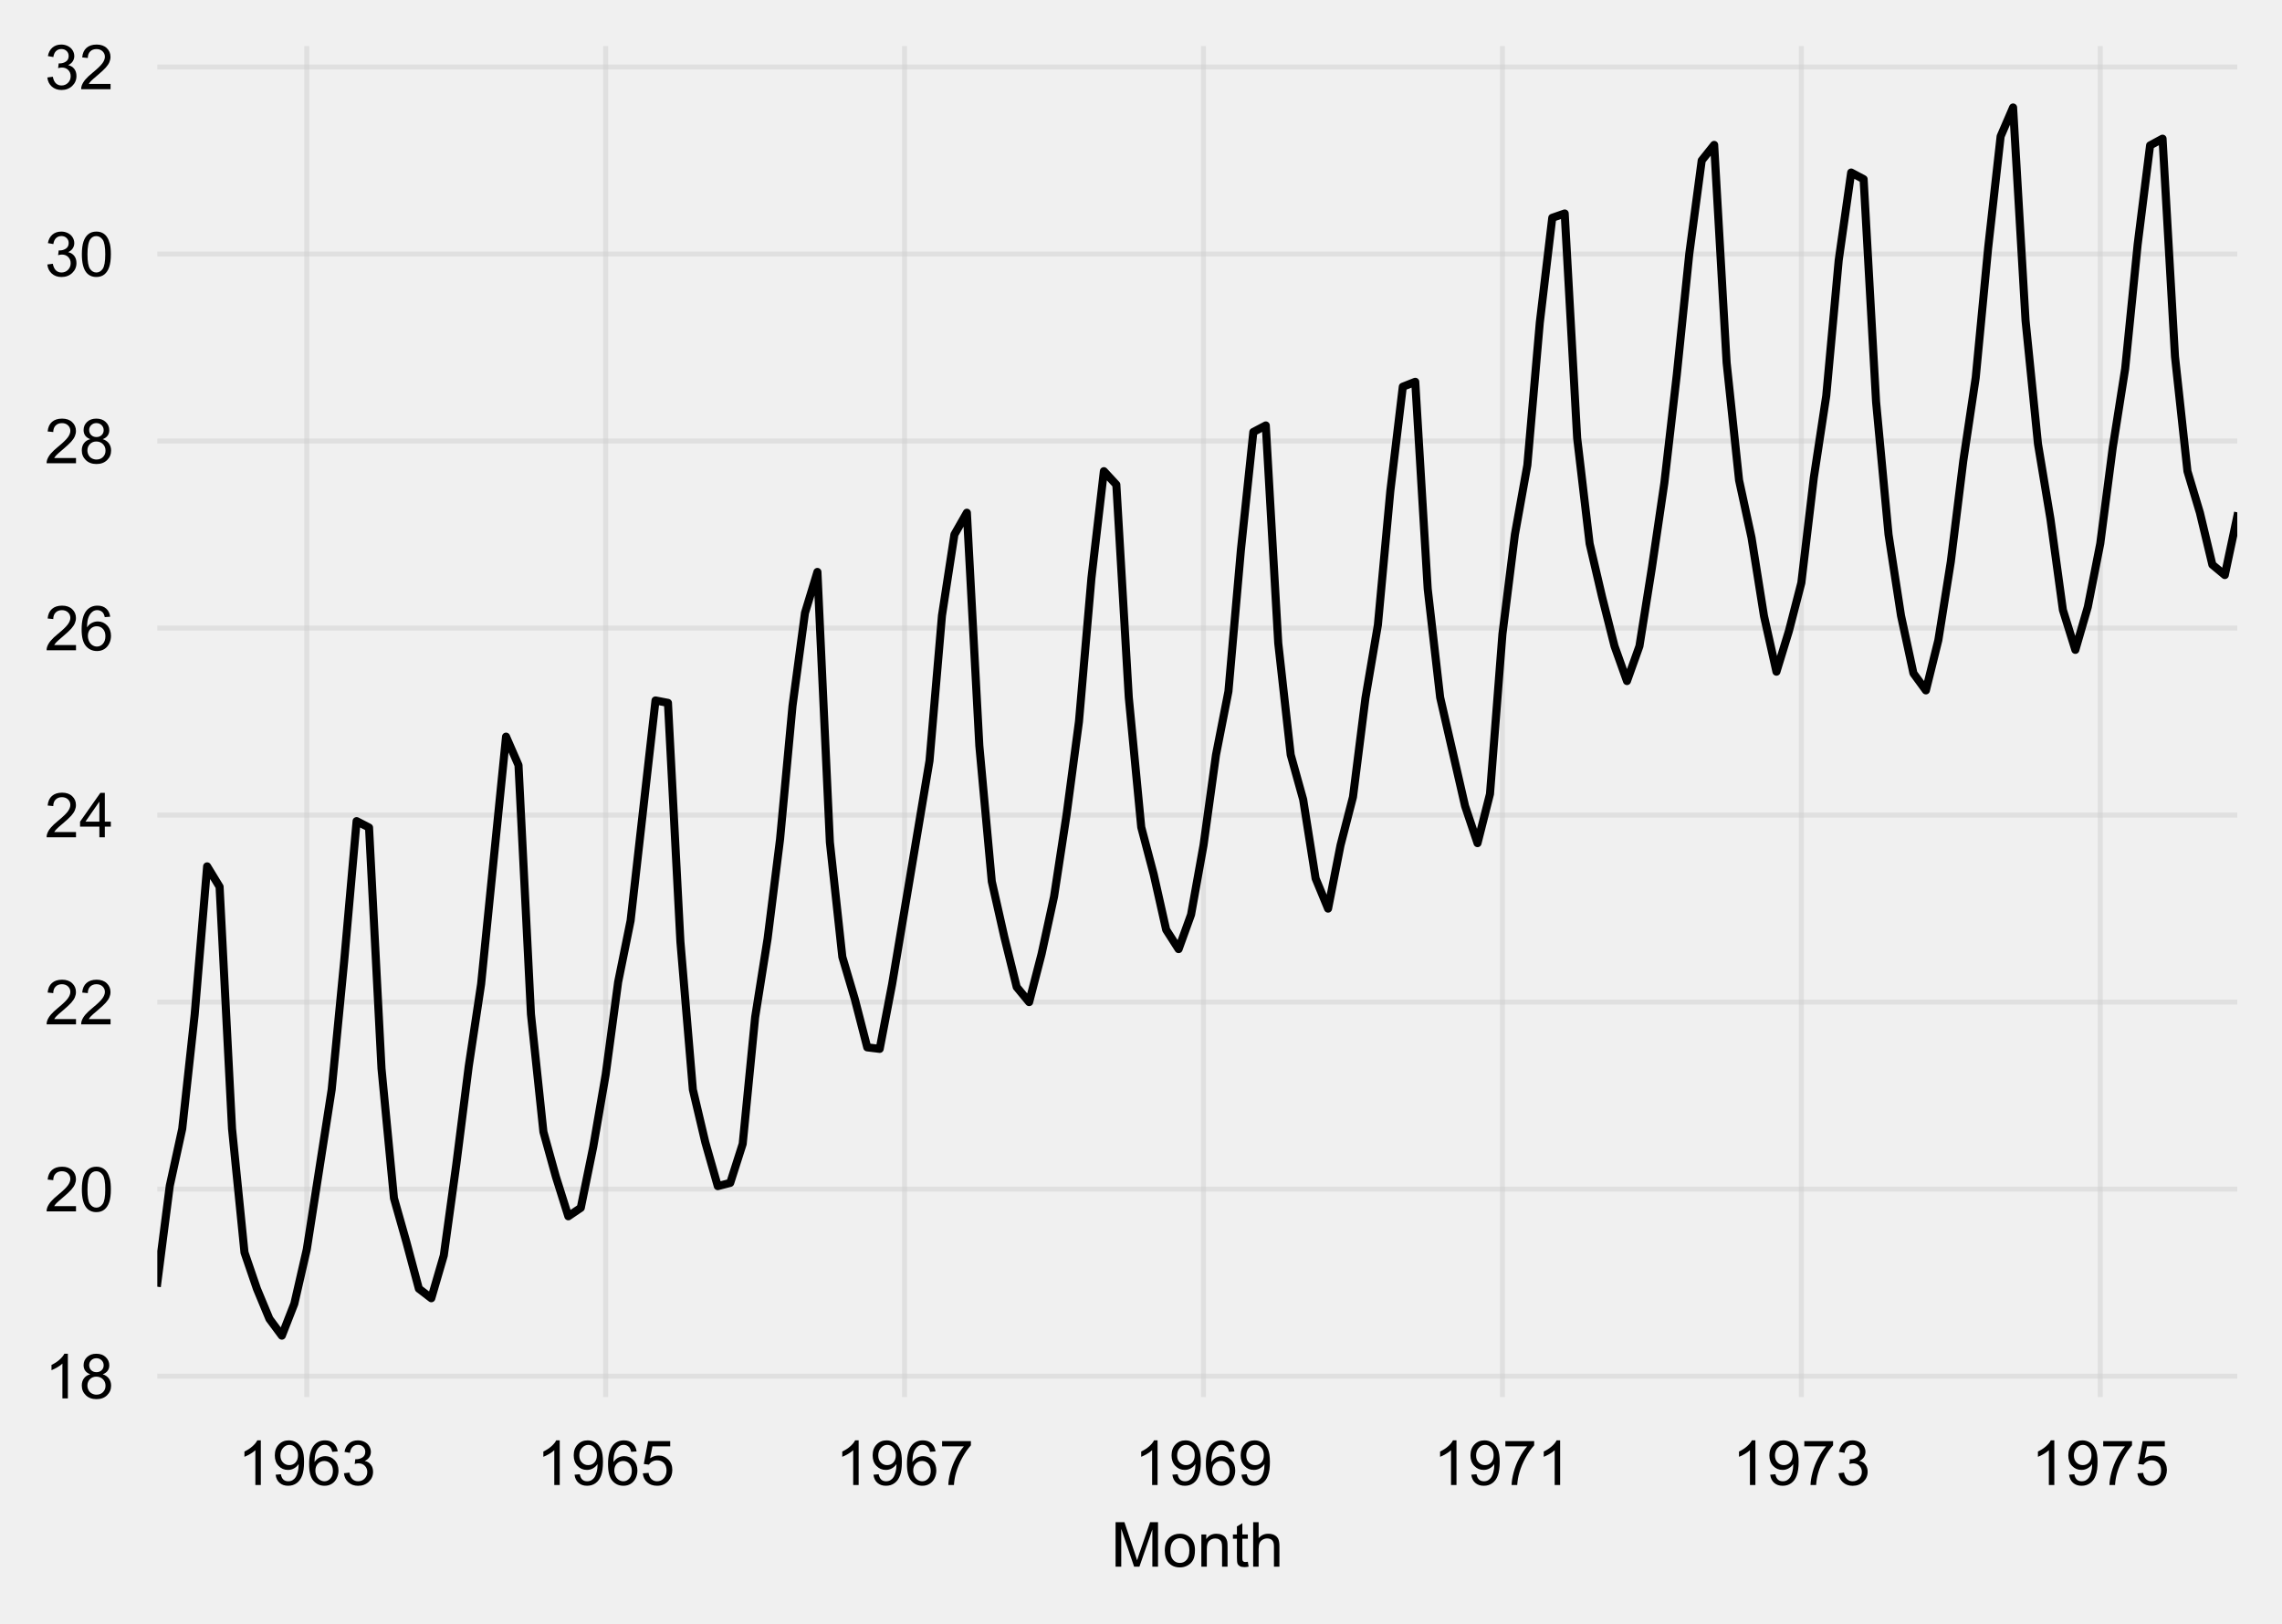
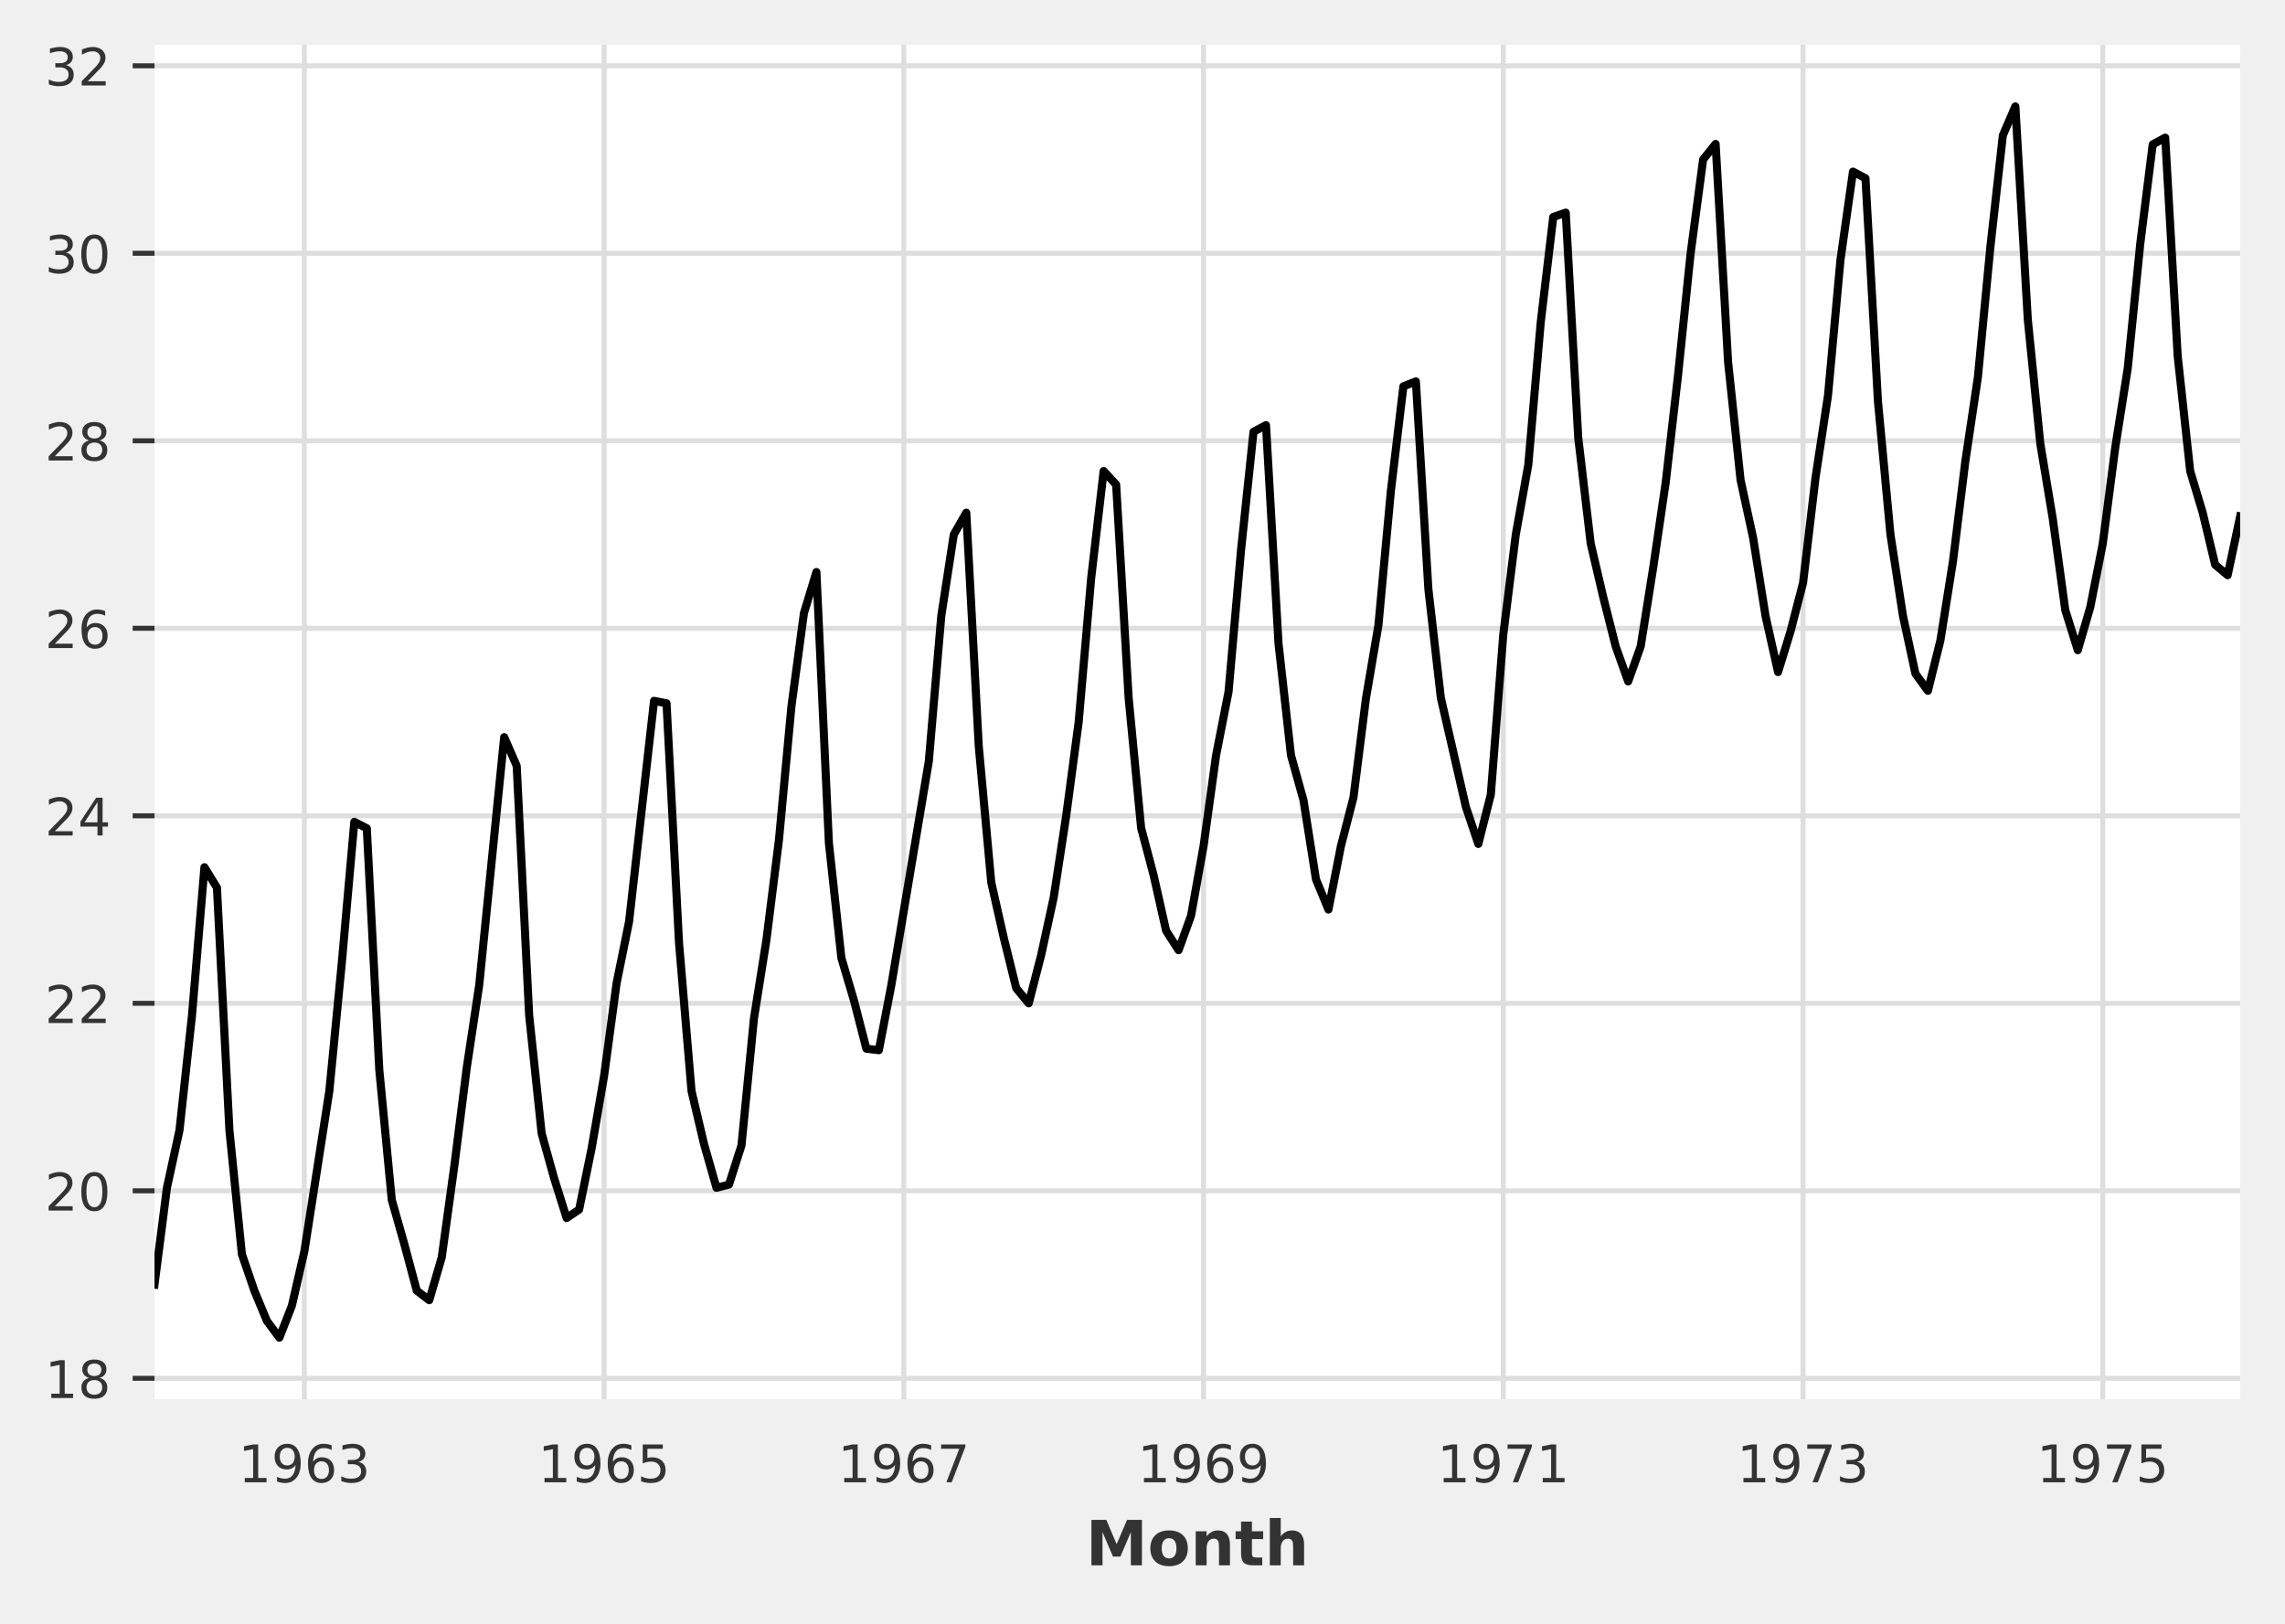
- <svg xmlns="http://www.w3.org/2000/svg" xmlns:xlink="http://www.w3.org/1999/xlink" height="261.348pt" version="1.1" viewBox="0 0 367.322 261.348" width="367.322pt">
+ <svg xmlns="http://www.w3.org/2000/svg" xmlns:xlink="http://www.w3.org/1999/xlink" height="260.58pt" version="1.1" viewBox="0 0 366.8 260.58" width="366.8pt">
  <defs>
    <style type="text/css">
*{stroke-linecap:butt;stroke-linejoin:round;}
  </style>
  </defs>
  <g id="figure_1">
    <g id="patch_1">
-       <path d="M 0 261.348  L 367.322 261.348  L 367.322 0  L 0 0  z " style="fill:#f0f0f0;" />
+       <path d="M 0 260.58  L 366.8 260.58  L 366.8 0  L 0 0  z " style="fill:none;" />
    </g>
    <g id="axes_1">
      <g id="patch_2">
-         <path d="M 25.322 224.857  L 360.122 224.857  L 360.122 7.417  L 25.322 7.417  z " style="fill:#f0f0f0;" />
+         <path d="M 24.8 224.64  L 359.6 224.64  L 359.6 7.2  L 24.8 7.2  z " style="fill:#ffffff;" />
      </g>
      <g id="matplotlib.axis_1">
        <g id="xtick_1">
          <g id="line2d_1">
-             <path clip-path="url(#pa7c915673b)" d="M 49.379 224.857  L 49.379 7.417  " style="fill:none;stroke:#d0d0d0;stroke-linecap:square;stroke-opacity:0.5;stroke-width:0.8;" />
+             <path clip-path="url(#p57d39f80a5)" d="M 48.857 224.64  L 48.857 7.2  " style="fill:none;stroke:#dedede;stroke-linecap:square;stroke-width:0.8;" />
          </g>
          <g id="text_1">
            <defs>
-               <path d="M 37.25 0  L 28.469 0  L 28.469 56  Q 25.297 52.984 20.141 49.953  Q 14.984 46.922 10.891 45.406  L 10.891 53.906  Q 18.266 57.375 23.781 62.297  Q 29.297 67.234 31.594 71.875  L 37.25 71.875  z " id="ArialMT-49" />
-               <path d="M 5.469 16.547  L 13.922 17.328  Q 14.984 11.375 18.016 8.688  Q 21.047 6 25.781 6  Q 29.828 6 32.875 7.859  Q 35.938 9.719 37.891 12.812  Q 39.844 15.922 41.156 21.188  Q 42.484 26.469 42.484 31.938  Q 42.484 32.516 42.438 33.688  Q 39.797 29.5 35.234 26.875  Q 30.672 24.266 25.344 24.266  Q 16.453 24.266 10.297 30.703  Q 4.156 37.156 4.156 47.703  Q 4.156 58.594 10.578 65.234  Q 17 71.875 26.656 71.875  Q 33.641 71.875 39.422 68.109  Q 45.219 64.359 48.219 57.391  Q 51.219 50.438 51.219 37.25  Q 51.219 23.531 48.234 15.406  Q 45.266 7.281 39.375 3.031  Q 33.5 -1.219 25.594 -1.219  Q 17.188 -1.219 11.859 3.438  Q 6.547 8.109 5.469 16.547  z M 41.453 48.141  Q 41.453 55.719 37.422 60.156  Q 33.406 64.594 27.734 64.594  Q 21.875 64.594 17.531 59.812  Q 13.188 55.031 13.188 47.406  Q 13.188 40.578 17.312 36.297  Q 21.438 32.031 27.484 32.031  Q 33.594 32.031 37.516 36.297  Q 41.453 40.578 41.453 48.141  z " id="ArialMT-57" />
-               <path d="M 49.75 54.047  L 41.016 53.375  Q 39.844 58.547 37.703 60.891  Q 34.125 64.656 28.906 64.656  Q 24.703 64.656 21.531 62.312  Q 17.391 59.281 14.984 53.469  Q 12.594 47.656 12.5 36.922  Q 15.672 41.75 20.266 44.094  Q 24.859 46.438 29.891 46.438  Q 38.672 46.438 44.844 39.969  Q 51.031 33.5 51.031 23.25  Q 51.031 16.5 48.125 10.719  Q 45.219 4.938 40.141 1.859  Q 35.062 -1.219 28.609 -1.219  Q 17.625 -1.219 10.688 6.859  Q 3.766 14.938 3.766 33.5  Q 3.766 54.25 11.422 63.672  Q 18.109 71.875 29.438 71.875  Q 37.891 71.875 43.281 67.141  Q 48.688 62.406 49.75 54.047  z M 13.875 23.188  Q 13.875 18.656 15.797 14.5  Q 17.719 10.359 21.188 8.172  Q 24.656 6 28.469 6  Q 34.031 6 38.031 10.484  Q 42.047 14.984 42.047 22.703  Q 42.047 30.125 38.078 34.391  Q 34.125 38.672 28.125 38.672  Q 22.172 38.672 18.016 34.391  Q 13.875 30.125 13.875 23.188  z " id="ArialMT-54" />
-               <path d="M 4.203 18.891  L 12.984 20.062  Q 14.5 12.594 18.141 9.297  Q 21.781 6 27 6  Q 33.203 6 37.469 10.297  Q 41.75 14.594 41.75 20.953  Q 41.75 27 37.797 30.922  Q 33.844 34.859 27.734 34.859  Q 25.25 34.859 21.531 33.891  L 22.516 41.609  Q 23.391 41.5 23.922 41.5  Q 29.547 41.5 34.031 44.422  Q 38.531 47.359 38.531 53.469  Q 38.531 58.297 35.25 61.469  Q 31.984 64.656 26.812 64.656  Q 21.688 64.656 18.266 61.422  Q 14.844 58.203 13.875 51.766  L 5.078 53.328  Q 6.688 62.156 12.391 67.016  Q 18.109 71.875 26.609 71.875  Q 32.469 71.875 37.391 69.359  Q 42.328 66.844 44.938 62.5  Q 47.562 58.156 47.562 53.266  Q 47.562 48.641 45.062 44.828  Q 42.578 41.016 37.703 38.766  Q 44.047 37.312 47.562 32.688  Q 51.078 28.078 51.078 21.141  Q 51.078 11.766 44.234 5.25  Q 37.406 -1.266 26.953 -1.266  Q 17.531 -1.266 11.297 4.344  Q 5.078 9.969 4.203 18.891  z " id="ArialMT-51" />
-             </defs>
-             <g transform="translate(38.25749 239.0153)scale(0.1 -0.1)">
-               <use xlink:href="#ArialMT-49" />
-               <use x="55.615" xlink:href="#ArialMT-57" />
-               <use x="111.23" xlink:href="#ArialMT-54" />
-               <use x="166.846" xlink:href="#ArialMT-51" />
+               <path d="M 12.406 8.297  L 28.516 8.297  L 28.516 63.922  L 10.984 60.406  L 10.984 69.391  L 28.422 72.906  L 38.281 72.906  L 38.281 8.297  L 54.391 8.297  L 54.391 0  L 12.406 0  z " id="DejaVuSans-49" />
+               <path d="M 10.984 1.516  L 10.984 10.5  Q 14.703 8.734 18.5 7.812  Q 22.312 6.891 25.984 6.891  Q 35.75 6.891 40.891 13.453  Q 46.047 20.016 46.781 33.406  Q 43.953 29.203 39.594 26.953  Q 35.25 24.703 29.984 24.703  Q 19.047 24.703 12.672 31.312  Q 6.297 37.938 6.297 49.422  Q 6.297 60.641 12.938 67.422  Q 19.578 74.219 30.609 74.219  Q 43.266 74.219 49.922 64.516  Q 56.594 54.828 56.594 36.375  Q 56.594 19.141 48.406 8.859  Q 40.234 -1.422 26.422 -1.422  Q 22.703 -1.422 18.891 -0.688  Q 15.094 0.047 10.984 1.516  z M 30.609 32.422  Q 37.25 32.422 41.125 36.953  Q 45.016 41.5 45.016 49.422  Q 45.016 57.281 41.125 61.844  Q 37.25 66.406 30.609 66.406  Q 23.969 66.406 20.094 61.844  Q 16.219 57.281 16.219 49.422  Q 16.219 41.5 20.094 36.953  Q 23.969 32.422 30.609 32.422  z " id="DejaVuSans-57" />
+               <path d="M 33.016 40.375  Q 26.375 40.375 22.484 35.828  Q 18.609 31.297 18.609 23.391  Q 18.609 15.531 22.484 10.953  Q 26.375 6.391 33.016 6.391  Q 39.656 6.391 43.531 10.953  Q 47.406 15.531 47.406 23.391  Q 47.406 31.297 43.531 35.828  Q 39.656 40.375 33.016 40.375  z M 52.594 71.297  L 52.594 62.312  Q 48.875 64.062 45.094 64.984  Q 41.312 65.922 37.594 65.922  Q 27.828 65.922 22.672 59.328  Q 17.531 52.734 16.797 39.406  Q 19.672 43.656 24.016 45.922  Q 28.375 48.188 33.594 48.188  Q 44.578 48.188 50.953 41.516  Q 57.328 34.859 57.328 23.391  Q 57.328 12.156 50.688 5.359  Q 44.047 -1.422 33.016 -1.422  Q 20.359 -1.422 13.672 8.266  Q 6.984 17.969 6.984 36.375  Q 6.984 53.656 15.188 63.938  Q 23.391 74.219 37.203 74.219  Q 40.922 74.219 44.703 73.484  Q 48.484 72.75 52.594 71.297  z " id="DejaVuSans-54" />
+               <path d="M 40.578 39.312  Q 47.656 37.797 51.625 33  Q 55.609 28.219 55.609 21.188  Q 55.609 10.406 48.188 4.484  Q 40.766 -1.422 27.094 -1.422  Q 22.516 -1.422 17.656 -0.516  Q 12.797 0.391 7.625 2.203  L 7.625 11.719  Q 11.719 9.328 16.594 8.109  Q 21.484 6.891 26.812 6.891  Q 36.078 6.891 40.938 10.547  Q 45.797 14.203 45.797 21.188  Q 45.797 27.641 41.281 31.266  Q 36.766 34.906 28.719 34.906  L 20.219 34.906  L 20.219 43.016  L 29.109 43.016  Q 36.375 43.016 40.234 45.922  Q 44.094 48.828 44.094 54.297  Q 44.094 59.906 40.109 62.906  Q 36.141 65.922 28.719 65.922  Q 24.656 65.922 20.016 65.031  Q 15.375 64.156 9.812 62.312  L 9.812 71.094  Q 15.438 72.656 20.344 73.438  Q 25.25 74.219 29.594 74.219  Q 40.828 74.219 47.359 69.109  Q 53.906 64.016 53.906 55.328  Q 53.906 49.266 50.438 45.094  Q 46.969 40.922 40.578 39.312  z " id="DejaVuSans-51" />
+             </defs>
+             <g style="fill:#333333;" transform="translate(38.25749 237.9695)scale(0.0833 -0.0833)">
+               <use xlink:href="#DejaVuSans-49" />
+               <use x="63.623" xlink:href="#DejaVuSans-57" />
+               <use x="127.246" xlink:href="#DejaVuSans-54" />
+               <use x="190.869" xlink:href="#DejaVuSans-51" />
            </g>
          </g>
        </g>
        <g id="xtick_2">
          <g id="line2d_2">
-             <path clip-path="url(#pa7c915673b)" d="M 97.494 224.857  L 97.494 7.417  " style="fill:none;stroke:#d0d0d0;stroke-linecap:square;stroke-opacity:0.5;stroke-width:0.8;" />
+             <path clip-path="url(#p57d39f80a5)" d="M 96.972 224.64  L 96.972 7.2  " style="fill:none;stroke:#dedede;stroke-linecap:square;stroke-width:0.8;" />
          </g>
          <g id="text_2">
            <defs>
-               <path d="M 4.156 18.75  L 13.375 19.531  Q 14.406 12.797 18.141 9.391  Q 21.875 6 27.156 6  Q 33.5 6 37.891 10.781  Q 42.281 15.578 42.281 23.484  Q 42.281 31 38.062 35.344  Q 33.844 39.703 27 39.703  Q 22.75 39.703 19.328 37.766  Q 15.922 35.844 13.969 32.766  L 5.719 33.844  L 12.641 70.609  L 48.25 70.609  L 48.25 62.203  L 19.672 62.203  L 15.828 42.969  Q 22.266 47.469 29.344 47.469  Q 38.719 47.469 45.156 40.969  Q 51.609 34.469 51.609 24.266  Q 51.609 14.547 45.953 7.469  Q 39.062 -1.219 27.156 -1.219  Q 17.391 -1.219 11.203 4.25  Q 5.031 9.719 4.156 18.75  z " id="ArialMT-53" />
-             </defs>
-             <g transform="translate(86.37246 239.0153)scale(0.1 -0.1)">
-               <use xlink:href="#ArialMT-49" />
-               <use x="55.615" xlink:href="#ArialMT-57" />
-               <use x="111.23" xlink:href="#ArialMT-54" />
-               <use x="166.846" xlink:href="#ArialMT-53" />
+               <path d="M 10.797 72.906  L 49.516 72.906  L 49.516 64.594  L 19.828 64.594  L 19.828 46.734  Q 21.969 47.469 24.109 47.828  Q 26.266 48.188 28.422 48.188  Q 40.625 48.188 47.75 41.5  Q 54.891 34.812 54.891 23.391  Q 54.891 11.625 47.562 5.094  Q 40.234 -1.422 26.906 -1.422  Q 22.312 -1.422 17.547 -0.641  Q 12.797 0.141 7.719 1.703  L 7.719 11.625  Q 12.109 9.234 16.797 8.062  Q 21.484 6.891 26.703 6.891  Q 35.156 6.891 40.078 11.328  Q 45.016 15.766 45.016 23.391  Q 45.016 31 40.078 35.438  Q 35.156 39.891 26.703 39.891  Q 22.75 39.891 18.812 39.016  Q 14.891 38.141 10.797 36.281  z " id="DejaVuSans-53" />
+             </defs>
+             <g style="fill:#333333;" transform="translate(86.37246 237.9695)scale(0.0833 -0.0833)">
+               <use xlink:href="#DejaVuSans-49" />
+               <use x="63.623" xlink:href="#DejaVuSans-57" />
+               <use x="127.246" xlink:href="#DejaVuSans-54" />
+               <use x="190.869" xlink:href="#DejaVuSans-53" />
            </g>
          </g>
        </g>
        <g id="xtick_3">
          <g id="line2d_3">
-             <path clip-path="url(#pa7c915673b)" d="M 145.609 224.857  L 145.609 7.417  " style="fill:none;stroke:#d0d0d0;stroke-linecap:square;stroke-opacity:0.5;stroke-width:0.8;" />
+             <path clip-path="url(#p57d39f80a5)" d="M 145.087 224.64  L 145.087 7.2  " style="fill:none;stroke:#dedede;stroke-linecap:square;stroke-width:0.8;" />
          </g>
          <g id="text_3">
            <defs>
-               <path d="M 4.734 62.203  L 4.734 70.656  L 51.078 70.656  L 51.078 63.812  Q 44.234 56.547 37.516 44.484  Q 30.812 32.422 27.156 19.672  Q 24.516 10.688 23.781 0  L 14.75 0  Q 14.891 8.453 18.062 20.406  Q 21.234 32.375 27.172 43.484  Q 33.109 54.594 39.797 62.203  z " id="ArialMT-55" />
-             </defs>
-             <g transform="translate(134.4874 239.0153)scale(0.1 -0.1)">
-               <use xlink:href="#ArialMT-49" />
-               <use x="55.615" xlink:href="#ArialMT-57" />
-               <use x="111.23" xlink:href="#ArialMT-54" />
-               <use x="166.846" xlink:href="#ArialMT-55" />
+               <path d="M 8.203 72.906  L 55.078 72.906  L 55.078 68.703  L 28.609 0  L 18.312 0  L 43.219 64.594  L 8.203 64.594  z " id="DejaVuSans-55" />
+             </defs>
+             <g style="fill:#333333;" transform="translate(134.4874 237.9695)scale(0.0833 -0.0833)">
+               <use xlink:href="#DejaVuSans-49" />
+               <use x="63.623" xlink:href="#DejaVuSans-57" />
+               <use x="127.246" xlink:href="#DejaVuSans-54" />
+               <use x="190.869" xlink:href="#DejaVuSans-55" />
            </g>
          </g>
        </g>
        <g id="xtick_4">
          <g id="line2d_4">
-             <path clip-path="url(#pa7c915673b)" d="M 193.724 224.857  L 193.724 7.417  " style="fill:none;stroke:#d0d0d0;stroke-linecap:square;stroke-opacity:0.5;stroke-width:0.8;" />
+             <path clip-path="url(#p57d39f80a5)" d="M 193.202 224.64  L 193.202 7.2  " style="fill:none;stroke:#dedede;stroke-linecap:square;stroke-width:0.8;" />
          </g>
          <g id="text_4">
-             <g transform="translate(182.6024 239.0153)scale(0.1 -0.1)">
-               <use xlink:href="#ArialMT-49" />
-               <use x="55.615" xlink:href="#ArialMT-57" />
-               <use x="111.23" xlink:href="#ArialMT-54" />
-               <use x="166.846" xlink:href="#ArialMT-57" />
+             <g style="fill:#333333;" transform="translate(182.6024 237.9695)scale(0.0833 -0.0833)">
+               <use xlink:href="#DejaVuSans-49" />
+               <use x="63.623" xlink:href="#DejaVuSans-57" />
+               <use x="127.246" xlink:href="#DejaVuSans-54" />
+               <use x="190.869" xlink:href="#DejaVuSans-57" />
            </g>
          </g>
        </g>
        <g id="xtick_5">
          <g id="line2d_5">
-             <path clip-path="url(#pa7c915673b)" d="M 241.839 224.857  L 241.839 7.417  " style="fill:none;stroke:#d0d0d0;stroke-linecap:square;stroke-opacity:0.5;stroke-width:0.8;" />
+             <path clip-path="url(#p57d39f80a5)" d="M 241.317 224.64  L 241.317 7.2  " style="fill:none;stroke:#dedede;stroke-linecap:square;stroke-width:0.8;" />
          </g>
          <g id="text_5">
-             <g transform="translate(230.7174 239.0153)scale(0.1 -0.1)">
-               <use xlink:href="#ArialMT-49" />
-               <use x="55.615" xlink:href="#ArialMT-57" />
-               <use x="111.23" xlink:href="#ArialMT-55" />
-               <use x="166.846" xlink:href="#ArialMT-49" />
+             <g style="fill:#333333;" transform="translate(230.7174 237.9695)scale(0.0833 -0.0833)">
+               <use xlink:href="#DejaVuSans-49" />
+               <use x="63.623" xlink:href="#DejaVuSans-57" />
+               <use x="127.246" xlink:href="#DejaVuSans-55" />
+               <use x="190.869" xlink:href="#DejaVuSans-49" />
            </g>
          </g>
        </g>
        <g id="xtick_6">
          <g id="line2d_6">
-             <path clip-path="url(#pa7c915673b)" d="M 289.954 224.857  L 289.954 7.417  " style="fill:none;stroke:#d0d0d0;stroke-linecap:square;stroke-opacity:0.5;stroke-width:0.8;" />
+             <path clip-path="url(#p57d39f80a5)" d="M 289.432 224.64  L 289.432 7.2  " style="fill:none;stroke:#dedede;stroke-linecap:square;stroke-width:0.8;" />
          </g>
          <g id="text_6">
-             <g transform="translate(278.8323 239.0153)scale(0.1 -0.1)">
-               <use xlink:href="#ArialMT-49" />
-               <use x="55.615" xlink:href="#ArialMT-57" />
-               <use x="111.23" xlink:href="#ArialMT-55" />
-               <use x="166.846" xlink:href="#ArialMT-51" />
+             <g style="fill:#333333;" transform="translate(278.8323 237.9695)scale(0.0833 -0.0833)">
+               <use xlink:href="#DejaVuSans-49" />
+               <use x="63.623" xlink:href="#DejaVuSans-57" />
+               <use x="127.246" xlink:href="#DejaVuSans-55" />
+               <use x="190.869" xlink:href="#DejaVuSans-51" />
            </g>
          </g>
        </g>
        <g id="xtick_7">
          <g id="line2d_7">
-             <path clip-path="url(#pa7c915673b)" d="M 338.069 224.857  L 338.069 7.417  " style="fill:none;stroke:#d0d0d0;stroke-linecap:square;stroke-opacity:0.5;stroke-width:0.8;" />
+             <path clip-path="url(#p57d39f80a5)" d="M 337.547 224.64  L 337.547 7.2  " style="fill:none;stroke:#dedede;stroke-linecap:square;stroke-width:0.8;" />
          </g>
          <g id="text_7">
-             <g transform="translate(326.9473 239.0153)scale(0.1 -0.1)">
-               <use xlink:href="#ArialMT-49" />
-               <use x="55.615" xlink:href="#ArialMT-57" />
-               <use x="111.23" xlink:href="#ArialMT-55" />
-               <use x="166.846" xlink:href="#ArialMT-53" />
+             <g style="fill:#333333;" transform="translate(326.9473 237.9695)scale(0.0833 -0.0833)">
+               <use xlink:href="#DejaVuSans-49" />
+               <use x="63.623" xlink:href="#DejaVuSans-57" />
+               <use x="127.246" xlink:href="#DejaVuSans-55" />
+               <use x="190.869" xlink:href="#DejaVuSans-53" />
            </g>
          </g>
        </g>
        <g id="xtick_8" />
        <g id="xtick_9" />
        <g id="xtick_10" />
        <g id="xtick_11" />
        <g id="xtick_12" />
        <g id="xtick_13" />
        <g id="xtick_14" />
        <g id="text_8">
          <defs>
-             <path d="M 7.422 0  L 7.422 71.578  L 21.688 71.578  L 38.625 20.906  Q 40.969 13.812 42.047 10.297  Q 43.266 14.203 45.844 21.781  L 62.984 71.578  L 75.734 71.578  L 75.734 0  L 66.609 0  L 66.609 59.906  L 45.797 0  L 37.25 0  L 16.547 60.938  L 16.547 0  z " id="ArialMT-77" />
-             <path d="M 3.328 25.922  Q 3.328 40.328 11.328 47.266  Q 18.016 53.031 27.641 53.031  Q 38.328 53.031 45.109 46.016  Q 51.906 39.016 51.906 26.656  Q 51.906 16.656 48.906 10.906  Q 45.906 5.172 40.156 2  Q 34.422 -1.172 27.641 -1.172  Q 16.75 -1.172 10.031 5.812  Q 3.328 12.797 3.328 25.922  z M 12.359 25.922  Q 12.359 15.969 16.703 11.016  Q 21.047 6.062 27.641 6.062  Q 34.188 6.062 38.531 11.031  Q 42.875 16.016 42.875 26.219  Q 42.875 35.844 38.5 40.797  Q 34.125 45.75 27.641 45.75  Q 21.047 45.75 16.703 40.812  Q 12.359 35.891 12.359 25.922  z " id="ArialMT-111" />
-             <path d="M 6.594 0  L 6.594 51.859  L 14.5 51.859  L 14.5 44.484  Q 20.219 53.031 31 53.031  Q 35.688 53.031 39.625 51.344  Q 43.562 49.656 45.516 46.922  Q 47.469 44.188 48.25 40.438  Q 48.734 37.984 48.734 31.891  L 48.734 0  L 39.938 0  L 39.938 31.547  Q 39.938 36.922 38.906 39.578  Q 37.891 42.234 35.281 43.812  Q 32.672 45.406 29.156 45.406  Q 23.531 45.406 19.453 41.844  Q 15.375 38.281 15.375 28.328  L 15.375 0  z " id="ArialMT-110" />
-             <path d="M 25.781 7.859  L 27.047 0.094  Q 23.344 -0.688 20.406 -0.688  Q 15.625 -0.688 12.984 0.828  Q 10.359 2.344 9.281 4.812  Q 8.203 7.281 8.203 15.188  L 8.203 45.016  L 1.766 45.016  L 1.766 51.859  L 8.203 51.859  L 8.203 64.703  L 16.938 69.969  L 16.938 51.859  L 25.781 51.859  L 25.781 45.016  L 16.938 45.016  L 16.938 14.703  Q 16.938 10.938 17.406 9.859  Q 17.875 8.797 18.922 8.156  Q 19.969 7.516 21.922 7.516  Q 23.391 7.516 25.781 7.859  z " id="ArialMT-116" />
-             <path d="M 6.594 0  L 6.594 71.578  L 15.375 71.578  L 15.375 45.906  Q 21.531 53.031 30.906 53.031  Q 36.672 53.031 40.922 50.75  Q 45.172 48.484 47 44.484  Q 48.828 40.484 48.828 32.859  L 48.828 0  L 40.047 0  L 40.047 32.859  Q 40.047 39.453 37.188 42.453  Q 34.328 45.453 29.109 45.453  Q 25.203 45.453 21.75 43.422  Q 18.312 41.406 16.844 37.938  Q 15.375 34.469 15.375 28.375  L 15.375 0  z " id="ArialMT-104" />
+             <path d="M 9.188 72.906  L 33.109 72.906  L 49.703 33.891  L 66.406 72.906  L 90.281 72.906  L 90.281 0  L 72.516 0  L 72.516 53.328  L 55.719 14.016  L 43.797 14.016  L 27 53.328  L 27 0  L 9.188 0  z " id="DejaVuSans-Bold-77" />
+             <path d="M 34.422 43.5  Q 28.609 43.5 25.562 39.328  Q 22.516 35.156 22.516 27.297  Q 22.516 19.438 25.562 15.25  Q 28.609 11.078 34.422 11.078  Q 40.141 11.078 43.156 15.25  Q 46.188 19.438 46.188 27.297  Q 46.188 35.156 43.156 39.328  Q 40.141 43.5 34.422 43.5  z M 34.422 56  Q 48.531 56 56.469 48.375  Q 64.406 40.766 64.406 27.297  Q 64.406 13.812 56.469 6.188  Q 48.531 -1.422 34.422 -1.422  Q 20.266 -1.422 12.281 6.188  Q 4.297 13.812 4.297 27.297  Q 4.297 40.766 12.281 48.375  Q 20.266 56 34.422 56  z " id="DejaVuSans-Bold-111" />
+             <path d="M 63.375 33.297  L 63.375 0  L 45.797 0  L 45.797 5.422  L 45.797 25.484  Q 45.797 32.562 45.484 35.25  Q 45.172 37.938 44.391 39.203  Q 43.359 40.922 41.594 41.875  Q 39.844 42.828 37.594 42.828  Q 32.125 42.828 29 38.594  Q 25.875 34.375 25.875 26.906  L 25.875 0  L 8.406 0  L 8.406 54.688  L 25.875 54.688  L 25.875 46.688  Q 29.828 51.469 34.266 53.734  Q 38.719 56 44.094 56  Q 53.562 56 58.469 50.188  Q 63.375 44.391 63.375 33.297  z " id="DejaVuSans-Bold-110" />
+             <path d="M 27.484 70.219  L 27.484 54.688  L 45.516 54.688  L 45.516 42.188  L 27.484 42.188  L 27.484 19  Q 27.484 15.188 29 13.844  Q 30.516 12.5 35.016 12.5  L 44 12.5  L 44 0  L 29 0  Q 18.656 0 14.328 4.312  Q 10.016 8.641 10.016 19  L 10.016 42.188  L 1.312 42.188  L 1.312 54.688  L 10.016 54.688  L 10.016 70.219  z " id="DejaVuSans-Bold-116" />
+             <path d="M 63.375 33.297  L 63.375 0  L 45.797 0  L 45.797 5.422  L 45.797 25.391  Q 45.797 32.562 45.484 35.25  Q 45.172 37.938 44.391 39.203  Q 43.359 40.922 41.594 41.875  Q 39.844 42.828 37.594 42.828  Q 32.125 42.828 29 38.594  Q 25.875 34.375 25.875 26.906  L 25.875 0  L 8.406 0  L 8.406 75.984  L 25.875 75.984  L 25.875 46.688  Q 29.828 51.469 34.266 53.734  Q 38.719 56 44.094 56  Q 53.562 56 58.469 50.188  Q 63.375 44.391 63.375 33.297  z " id="DejaVuSans-Bold-104" />
          </defs>
-           <g transform="translate(178.8266 252.1606)scale(0.1 -0.1)">
-             <use xlink:href="#ArialMT-77" />
-             <use x="83.301" xlink:href="#ArialMT-111" />
-             <use x="138.916" xlink:href="#ArialMT-110" />
-             <use x="194.531" xlink:href="#ArialMT-116" />
-             <use x="222.314" xlink:href="#ArialMT-104" />
+           <g style="fill:#333333;" transform="translate(174.2804 251.3003)scale(0.1 -0.1)">
+             <use xlink:href="#DejaVuSans-Bold-77" />
+             <use x="99.512" xlink:href="#DejaVuSans-Bold-111" />
+             <use x="168.213" xlink:href="#DejaVuSans-Bold-110" />
+             <use x="239.404" xlink:href="#DejaVuSans-Bold-116" />
+             <use x="287.207" xlink:href="#DejaVuSans-Bold-104" />
          </g>
        </g>
      </g>
      <g id="matplotlib.axis_2">
        <g id="ytick_1">
          <g id="line2d_8">
-             <path clip-path="url(#pa7c915673b)" d="M 25.322 221.496  L 360.122 221.496  " style="fill:none;stroke:#d0d0d0;stroke-linecap:square;stroke-opacity:0.5;stroke-width:0.8;" />
+             <path clip-path="url(#p57d39f80a5)" d="M 24.8 221.279  L 359.6 221.279  " style="fill:none;stroke:#dedede;stroke-linecap:square;stroke-width:0.8;" />
+           </g>
+           <g id="line2d_9">
+             <defs>
+               <path d="M 0 0  L -3.5 0  " id="m40e59e3525" style="stroke:#333333;stroke-width:0.8;" />
+             </defs>
+             <g>
+               <use style="fill:#333333;stroke:#333333;stroke-width:0.8;" x="24.8" xlink:href="#m40e59e3525" y="221.279" />
+             </g>
          </g>
          <g id="text_9">
            <defs>
-               <path d="M 17.672 38.812  Q 12.203 40.828 9.562 44.531  Q 6.938 48.25 6.938 53.422  Q 6.938 61.234 12.547 66.547  Q 18.172 71.875 27.484 71.875  Q 36.859 71.875 42.578 66.422  Q 48.297 60.984 48.297 53.172  Q 48.297 48.188 45.672 44.5  Q 43.062 40.828 37.75 38.812  Q 44.344 36.672 47.781 31.875  Q 51.219 27.094 51.219 20.453  Q 51.219 11.281 44.719 5.031  Q 38.234 -1.219 27.641 -1.219  Q 17.047 -1.219 10.547 5.047  Q 4.047 11.328 4.047 20.703  Q 4.047 27.688 7.594 32.391  Q 11.141 37.109 17.672 38.812  z M 15.922 53.719  Q 15.922 48.641 19.188 45.406  Q 22.469 42.188 27.688 42.188  Q 32.766 42.188 36.016 45.375  Q 39.266 48.578 39.266 53.219  Q 39.266 58.062 35.906 61.359  Q 32.562 64.656 27.594 64.656  Q 22.562 64.656 19.234 61.422  Q 15.922 58.203 15.922 53.719  z M 13.094 20.656  Q 13.094 16.891 14.875 13.375  Q 16.656 9.859 20.172 7.922  Q 23.688 6 27.734 6  Q 34.031 6 38.125 10.047  Q 42.234 14.109 42.234 20.359  Q 42.234 26.703 38.016 30.859  Q 33.797 35.016 27.438 35.016  Q 21.234 35.016 17.156 30.906  Q 13.094 26.812 13.094 20.656  z " id="ArialMT-56" />
-             </defs>
-             <g transform="translate(7.2 225.0749)scale(0.1 -0.1)">
-               <use xlink:href="#ArialMT-49" />
-               <use x="55.615" xlink:href="#ArialMT-56" />
+               <path d="M 31.781 34.625  Q 24.75 34.625 20.719 30.859  Q 16.703 27.094 16.703 20.516  Q 16.703 13.922 20.719 10.156  Q 24.75 6.391 31.781 6.391  Q 38.812 6.391 42.859 10.172  Q 46.922 13.969 46.922 20.516  Q 46.922 27.094 42.891 30.859  Q 38.875 34.625 31.781 34.625  z M 21.922 38.812  Q 15.578 40.375 12.031 44.719  Q 8.5 49.078 8.5 55.328  Q 8.5 64.062 14.719 69.141  Q 20.953 74.219 31.781 74.219  Q 42.672 74.219 48.875 69.141  Q 55.078 64.062 55.078 55.328  Q 55.078 49.078 51.531 44.719  Q 48 40.375 41.703 38.812  Q 48.828 37.156 52.797 32.312  Q 56.781 27.484 56.781 20.516  Q 56.781 9.906 50.312 4.234  Q 43.844 -1.422 31.781 -1.422  Q 19.734 -1.422 13.25 4.234  Q 6.781 9.906 6.781 20.516  Q 6.781 27.484 10.781 32.312  Q 14.797 37.156 21.922 38.812  z M 18.312 54.391  Q 18.312 48.734 21.844 45.562  Q 25.391 42.391 31.781 42.391  Q 38.141 42.391 41.719 45.562  Q 45.312 48.734 45.312 54.391  Q 45.312 60.062 41.719 63.234  Q 38.141 66.406 31.781 66.406  Q 25.391 66.406 21.844 63.234  Q 18.312 60.062 18.312 54.391  z " id="DejaVuSans-56" />
+             </defs>
+             <g style="fill:#333333;" transform="translate(7.2 224.4433)scale(0.0833 -0.0833)">
+               <use xlink:href="#DejaVuSans-49" />
+               <use x="63.623" xlink:href="#DejaVuSans-56" />
            </g>
          </g>
        </g>
        <g id="ytick_2">
-           <g id="line2d_9">
-             <path clip-path="url(#pa7c915673b)" d="M 25.322 191.394  L 360.122 191.394  " style="fill:none;stroke:#d0d0d0;stroke-linecap:square;stroke-opacity:0.5;stroke-width:0.8;" />
+           <g id="line2d_10">
+             <path clip-path="url(#p57d39f80a5)" d="M 24.8 191.176  L 359.6 191.176  " style="fill:none;stroke:#dedede;stroke-linecap:square;stroke-width:0.8;" />
+           </g>
+           <g id="line2d_11">
+             <g>
+               <use style="fill:#333333;stroke:#333333;stroke-width:0.8;" x="24.8" xlink:href="#m40e59e3525" y="191.176" />
+             </g>
          </g>
          <g id="text_10">
            <defs>
-               <path d="M 50.344 8.453  L 50.344 0  L 3.031 0  Q 2.938 3.172 4.047 6.109  Q 5.859 10.938 9.828 15.625  Q 13.812 20.312 21.344 26.469  Q 33.016 36.031 37.109 41.625  Q 41.219 47.219 41.219 52.203  Q 41.219 57.422 37.469 61  Q 33.734 64.594 27.734 64.594  Q 21.391 64.594 17.578 60.781  Q 13.766 56.984 13.719 50.25  L 4.688 51.172  Q 5.609 61.281 11.656 66.578  Q 17.719 71.875 27.938 71.875  Q 38.234 71.875 44.234 66.156  Q 50.25 60.453 50.25 52  Q 50.25 47.703 48.484 43.547  Q 46.734 39.406 42.656 34.812  Q 38.578 30.219 29.109 22.219  Q 21.188 15.578 18.938 13.203  Q 16.703 10.844 15.234 8.453  z " id="ArialMT-50" />
-               <path d="M 4.156 35.297  Q 4.156 48 6.766 55.734  Q 9.375 63.484 14.516 67.672  Q 19.672 71.875 27.484 71.875  Q 33.25 71.875 37.594 69.547  Q 41.938 67.234 44.766 62.859  Q 47.609 58.5 49.219 52.219  Q 50.828 45.953 50.828 35.297  Q 50.828 22.703 48.234 14.969  Q 45.656 7.234 40.5 3  Q 35.359 -1.219 27.484 -1.219  Q 17.141 -1.219 11.234 6.203  Q 4.156 15.141 4.156 35.297  z M 13.188 35.297  Q 13.188 17.672 17.312 11.828  Q 21.438 6 27.484 6  Q 33.547 6 37.672 11.859  Q 41.797 17.719 41.797 35.297  Q 41.797 52.984 37.672 58.781  Q 33.547 64.594 27.391 64.594  Q 21.344 64.594 17.719 59.469  Q 13.188 52.938 13.188 35.297  z " id="ArialMT-48" />
-             </defs>
-             <g transform="translate(7.2 194.9725)scale(0.1 -0.1)">
-               <use xlink:href="#ArialMT-50" />
-               <use x="55.615" xlink:href="#ArialMT-48" />
+               <path d="M 19.188 8.297  L 53.609 8.297  L 53.609 0  L 7.328 0  L 7.328 8.297  Q 12.938 14.109 22.625 23.891  Q 32.328 33.688 34.812 36.531  Q 39.547 41.844 41.422 45.531  Q 43.312 49.219 43.312 52.781  Q 43.312 58.594 39.234 62.25  Q 35.156 65.922 28.609 65.922  Q 23.969 65.922 18.812 64.312  Q 13.672 62.703 7.812 59.422  L 7.812 69.391  Q 13.766 71.781 18.938 73  Q 24.125 74.219 28.422 74.219  Q 39.75 74.219 46.484 68.547  Q 53.219 62.891 53.219 53.422  Q 53.219 48.922 51.531 44.891  Q 49.859 40.875 45.406 35.406  Q 44.188 33.984 37.641 27.219  Q 31.109 20.453 19.188 8.297  z " id="DejaVuSans-50" />
+               <path d="M 31.781 66.406  Q 24.172 66.406 20.328 58.906  Q 16.5 51.422 16.5 36.375  Q 16.5 21.391 20.328 13.891  Q 24.172 6.391 31.781 6.391  Q 39.453 6.391 43.281 13.891  Q 47.125 21.391 47.125 36.375  Q 47.125 51.422 43.281 58.906  Q 39.453 66.406 31.781 66.406  z M 31.781 74.219  Q 44.047 74.219 50.516 64.516  Q 56.984 54.828 56.984 36.375  Q 56.984 17.969 50.516 8.266  Q 44.047 -1.422 31.781 -1.422  Q 19.531 -1.422 13.062 8.266  Q 6.594 17.969 6.594 36.375  Q 6.594 54.828 13.062 64.516  Q 19.531 74.219 31.781 74.219  z " id="DejaVuSans-48" />
+             </defs>
+             <g style="fill:#333333;" transform="translate(7.2 194.3409)scale(0.0833 -0.0833)">
+               <use xlink:href="#DejaVuSans-50" />
+               <use x="63.623" xlink:href="#DejaVuSans-48" />
            </g>
          </g>
        </g>
        <g id="ytick_3">
-           <g id="line2d_10">
-             <path clip-path="url(#pa7c915673b)" d="M 25.322 161.291  L 360.122 161.291  " style="fill:none;stroke:#d0d0d0;stroke-linecap:square;stroke-opacity:0.5;stroke-width:0.8;" />
+           <g id="line2d_12">
+             <path clip-path="url(#p57d39f80a5)" d="M 24.8 161.074  L 359.6 161.074  " style="fill:none;stroke:#dedede;stroke-linecap:square;stroke-width:0.8;" />
+           </g>
+           <g id="line2d_13">
+             <g>
+               <use style="fill:#333333;stroke:#333333;stroke-width:0.8;" x="24.8" xlink:href="#m40e59e3525" y="161.074" />
+             </g>
          </g>
          <g id="text_11">
-             <g transform="translate(7.2 164.87)scale(0.1 -0.1)">
-               <use xlink:href="#ArialMT-50" />
-               <use x="55.615" xlink:href="#ArialMT-50" />
+             <g style="fill:#333333;" transform="translate(7.2 164.2384)scale(0.0833 -0.0833)">
+               <use xlink:href="#DejaVuSans-50" />
+               <use x="63.623" xlink:href="#DejaVuSans-50" />
            </g>
          </g>
        </g>
        <g id="ytick_4">
-           <g id="line2d_11">
-             <path clip-path="url(#pa7c915673b)" d="M 25.322 131.189  L 360.122 131.189  " style="fill:none;stroke:#d0d0d0;stroke-linecap:square;stroke-opacity:0.5;stroke-width:0.8;" />
+           <g id="line2d_14">
+             <path clip-path="url(#p57d39f80a5)" d="M 24.8 130.971  L 359.6 130.971  " style="fill:none;stroke:#dedede;stroke-linecap:square;stroke-width:0.8;" />
+           </g>
+           <g id="line2d_15">
+             <g>
+               <use style="fill:#333333;stroke:#333333;stroke-width:0.8;" x="24.8" xlink:href="#m40e59e3525" y="130.971" />
+             </g>
          </g>
          <g id="text_12">
            <defs>
-               <path d="M 32.328 0  L 32.328 17.141  L 1.266 17.141  L 1.266 25.203  L 33.938 71.578  L 41.109 71.578  L 41.109 25.203  L 50.781 25.203  L 50.781 17.141  L 41.109 17.141  L 41.109 0  z M 32.328 25.203  L 32.328 57.469  L 9.906 25.203  z " id="ArialMT-52" />
-             </defs>
-             <g transform="translate(7.2 134.7676)scale(0.1 -0.1)">
-               <use xlink:href="#ArialMT-50" />
-               <use x="55.615" xlink:href="#ArialMT-52" />
+               <path d="M 37.797 64.312  L 12.891 25.391  L 37.797 25.391  z M 35.203 72.906  L 47.609 72.906  L 47.609 25.391  L 58.016 25.391  L 58.016 17.188  L 47.609 17.188  L 47.609 0  L 37.797 0  L 37.797 17.188  L 4.891 17.188  L 4.891 26.703  z " id="DejaVuSans-52" />
+             </defs>
+             <g style="fill:#333333;" transform="translate(7.2 134.136)scale(0.0833 -0.0833)">
+               <use xlink:href="#DejaVuSans-50" />
+               <use x="63.623" xlink:href="#DejaVuSans-52" />
            </g>
          </g>
        </g>
        <g id="ytick_5">
-           <g id="line2d_12">
-             <path clip-path="url(#pa7c915673b)" d="M 25.322 101.086  L 360.122 101.086  " style="fill:none;stroke:#d0d0d0;stroke-linecap:square;stroke-opacity:0.5;stroke-width:0.8;" />
+           <g id="line2d_16">
+             <path clip-path="url(#p57d39f80a5)" d="M 24.8 100.869  L 359.6 100.869  " style="fill:none;stroke:#dedede;stroke-linecap:square;stroke-width:0.8;" />
+           </g>
+           <g id="line2d_17">
+             <g>
+               <use style="fill:#333333;stroke:#333333;stroke-width:0.8;" x="24.8" xlink:href="#m40e59e3525" y="100.869" />
+             </g>
          </g>
          <g id="text_13">
-             <g transform="translate(7.2 104.6651)scale(0.1 -0.1)">
-               <use xlink:href="#ArialMT-50" />
-               <use x="55.615" xlink:href="#ArialMT-54" />
+             <g style="fill:#333333;" transform="translate(7.2 104.0335)scale(0.0833 -0.0833)">
+               <use xlink:href="#DejaVuSans-50" />
+               <use x="63.623" xlink:href="#DejaVuSans-54" />
            </g>
          </g>
        </g>
        <g id="ytick_6">
-           <g id="line2d_13">
-             <path clip-path="url(#pa7c915673b)" d="M 25.322 70.984  L 360.122 70.984  " style="fill:none;stroke:#d0d0d0;stroke-linecap:square;stroke-opacity:0.5;stroke-width:0.8;" />
+           <g id="line2d_18">
+             <path clip-path="url(#p57d39f80a5)" d="M 24.8 70.766  L 359.6 70.766  " style="fill:none;stroke:#dedede;stroke-linecap:square;stroke-width:0.8;" />
+           </g>
+           <g id="line2d_19">
+             <g>
+               <use style="fill:#333333;stroke:#333333;stroke-width:0.8;" x="24.8" xlink:href="#m40e59e3525" y="70.766" />
+             </g>
          </g>
          <g id="text_14">
-             <g transform="translate(7.2 74.5627)scale(0.1 -0.1)">
-               <use xlink:href="#ArialMT-50" />
-               <use x="55.615" xlink:href="#ArialMT-56" />
+             <g style="fill:#333333;" transform="translate(7.2 73.93108)scale(0.0833 -0.0833)">
+               <use xlink:href="#DejaVuSans-50" />
+               <use x="63.623" xlink:href="#DejaVuSans-56" />
            </g>
          </g>
        </g>
        <g id="ytick_7">
-           <g id="line2d_14">
-             <path clip-path="url(#pa7c915673b)" d="M 25.322 40.881  L 360.122 40.881  " style="fill:none;stroke:#d0d0d0;stroke-linecap:square;stroke-opacity:0.5;stroke-width:0.8;" />
+           <g id="line2d_20">
+             <path clip-path="url(#p57d39f80a5)" d="M 24.8 40.664  L 359.6 40.664  " style="fill:none;stroke:#dedede;stroke-linecap:square;stroke-width:0.8;" />
+           </g>
+           <g id="line2d_21">
+             <g>
+               <use style="fill:#333333;stroke:#333333;stroke-width:0.8;" x="24.8" xlink:href="#m40e59e3525" y="40.664" />
+             </g>
          </g>
          <g id="text_15">
-             <g transform="translate(7.2 44.46026)scale(0.1 -0.1)">
-               <use xlink:href="#ArialMT-51" />
-               <use x="55.615" xlink:href="#ArialMT-48" />
+             <g style="fill:#333333;" transform="translate(7.2 43.82863)scale(0.0833 -0.0833)">
+               <use xlink:href="#DejaVuSans-51" />
+               <use x="63.623" xlink:href="#DejaVuSans-48" />
            </g>
          </g>
        </g>
        <g id="ytick_8">
-           <g id="line2d_15">
-             <path clip-path="url(#pa7c915673b)" d="M 25.322 10.779  L 360.122 10.779  " style="fill:none;stroke:#d0d0d0;stroke-linecap:square;stroke-opacity:0.5;stroke-width:0.8;" />
+           <g id="line2d_22">
+             <path clip-path="url(#p57d39f80a5)" d="M 24.8 10.561  L 359.6 10.561  " style="fill:none;stroke:#dedede;stroke-linecap:square;stroke-width:0.8;" />
+           </g>
+           <g id="line2d_23">
+             <g>
+               <use style="fill:#333333;stroke:#333333;stroke-width:0.8;" x="24.8" xlink:href="#m40e59e3525" y="10.561" />
+             </g>
          </g>
          <g id="text_16">
-             <g transform="translate(7.2 14.35781)scale(0.1 -0.1)">
-               <use xlink:href="#ArialMT-51" />
-               <use x="55.615" xlink:href="#ArialMT-50" />
-             </g>
-           </g>
-         </g>
-       </g>
-       <g id="line2d_16">
-         <path clip-path="url(#pa7c915673b)" d="M 25.322 206.445  L 27.327 190.856  L 29.331 181.683  L 31.336 163.298  L 33.341 139.443  L 35.346 142.728  L 37.351 181.683  L 39.355 201.59  L 41.36 207.448  L 43.365 212.271  L 45.37 214.974  L 47.375 209.843  L 49.379 201.104  L 53.389 175.371  L 55.394 154.769  L 57.399 132.16  L 59.403 133.196  L 61.408 171.973  L 63.413 192.85  L 65.418 199.923  L 67.422 207.416  L 69.427 208.953  L 71.432 202.075  L 73.437 187.509  L 75.442 171.671  L 77.446 158.378  L 81.456 118.565  L 83.461 123.161  L 85.466 163.233  L 87.47 182.169  L 89.475 189.387  L 91.48 195.763  L 93.485 194.404  L 95.49 184.596  L 97.494 172.944  L 99.499 158.066  L 101.504 148.182  L 105.513 112.739  L 107.518 113.127  L 109.523 151.581  L 111.528 175.371  L 113.533 183.868  L 115.537 190.908  L 117.542 190.39  L 119.547 184.111  L 121.552 163.719  L 123.557 151.078  L 125.561 135.073  L 127.566 113.629  L 129.571 98.659  L 131.576 92.056  L 133.581 135.558  L 135.585 154.008  L 137.59 160.789  L 139.595 168.574  L 141.6 168.817  L 143.605 158.378  L 149.619 122.449  L 151.624 99.079  L 153.628 86.035  L 155.633 82.523  L 157.638 120.022  L 159.643 141.87  L 161.648 150.755  L 163.652 158.864  L 165.657 161.291  L 167.662 153.523  L 169.667 144.298  L 171.672 131.189  L 173.676 116.137  L 175.681 93.059  L 177.686 75.839  L 179.691 78.008  L 181.696 112.253  L 183.7 133.131  L 185.705 140.721  L 187.71 149.639  L 189.715 152.762  L 191.719 147.211  L 193.724 136.044  L 195.729 121.513  L 197.734 111.282  L 199.739 88.544  L 201.743 69.527  L 203.748 68.475  L 205.753 103.514  L 207.758 121.478  L 209.763 128.68  L 211.767 141.385  L 213.772 146.24  L 215.777 136.044  L 217.782 128.276  L 219.787 112.375  L 221.791 100.601  L 223.796 79.011  L 225.801 62.244  L 227.806 61.451  L 229.81 94.774  L 231.815 112.253  L 235.825 129.732  L 237.83 135.704  L 239.834 127.79  L 241.839 102.057  L 243.844 86.035  L 245.849 74.868  L 247.854 51.919  L 249.858 35.055  L 251.863 34.359  L 253.868 70.498  L 255.873 87.492  L 257.878 96.069  L 259.882 103.999  L 261.887 109.615  L 263.892 103.999  L 265.897 91.376  L 267.902 77.731  L 269.906 60.302  L 271.911 40.881  L 273.916 25.83  L 275.921 23.322  L 277.925 58.36  L 279.93 77.296  L 281.935 86.537  L 283.94 99.144  L 285.945 108.11  L 287.949 101.572  L 289.954 93.803  L 291.959 76.897  L 293.964 63.701  L 295.969 41.885  L 297.973 27.772  L 299.978 28.84  L 301.983 64.672  L 303.988 86.035  L 305.993 99.079  L 307.997 108.369  L 310.002 111.12  L 312.007 103.028  L 314.012 90.405  L 316.016 74.209  L 318.021 60.788  L 320.026 39.878  L 322.031 21.946  L 324.036 17.301  L 326.04 51.563  L 328.045 71.469  L 330.05 83.526  L 332.055 98.173  L 334.06 104.598  L 336.064 97.688  L 338.069 87.492  L 340.074 72.059  L 342.079 59.331  L 344.084 39.376  L 346.088 23.403  L 348.093 22.318  L 350.098 57.389  L 352.103 75.839  L 354.108 82.523  L 356.112 90.89  L 358.117 92.557  L 360.122 83.122  L 360.122 83.122  " style="fill:none;stroke:#000000;stroke-linecap:square;stroke-width:1.3;" />
+             <g style="fill:#333333;" transform="translate(7.2 13.72619)scale(0.0833 -0.0833)">
+               <use xlink:href="#DejaVuSans-51" />
+               <use x="63.623" xlink:href="#DejaVuSans-50" />
+             </g>
+           </g>
+         </g>
+       </g>
+       <g id="line2d_24">
+         <path clip-path="url(#p57d39f80a5)" d="M 24.8 206.227  L 26.805 190.639  L 28.81 181.466  L 30.814 163.08  L 32.819 139.225  L 34.824 142.51  L 36.829 181.466  L 38.833 201.372  L 40.838 207.231  L 42.843 212.054  L 44.848 214.756  L 46.853 209.626  L 48.857 200.887  L 52.867 175.154  L 54.872 154.551  L 56.877 131.942  L 58.881 132.978  L 60.886 171.755  L 62.891 192.633  L 64.896 199.705  L 66.901 207.198  L 68.905 208.736  L 70.91 201.858  L 72.915 187.292  L 74.92 171.454  L 76.924 158.161  L 80.934 118.348  L 82.939 122.944  L 84.944 163.016  L 86.948 181.951  L 88.953 189.169  L 90.958 195.546  L 92.963 194.186  L 94.968 184.379  L 96.972 172.726  L 98.977 157.848  L 100.982 147.965  L 104.992 112.521  L 106.996 112.91  L 109.001 151.363  L 111.006 175.154  L 113.011 183.651  L 115.015 190.691  L 117.02 190.173  L 119.025 183.893  L 121.03 163.501  L 123.035 150.86  L 125.039 134.855  L 127.044 113.411  L 129.049 98.441  L 131.054 91.838  L 133.059 135.341  L 135.063 153.791  L 137.068 160.572  L 139.073 168.357  L 141.078 168.599  L 143.083 158.161  L 149.097 122.232  L 151.102 98.862  L 153.107 85.818  L 155.111 82.306  L 157.116 119.804  L 159.121 141.653  L 161.126 150.538  L 163.13 158.646  L 165.135 161.074  L 167.14 153.305  L 169.145 144.08  L 171.15 130.971  L 173.154 115.92  L 175.159 92.841  L 177.164 75.622  L 179.169 77.79  L 181.174 112.036  L 183.178 132.913  L 185.183 140.504  L 187.188 149.421  L 189.193 152.545  L 191.198 146.993  L 193.202 135.826  L 195.207 121.295  L 197.212 111.065  L 199.217 88.326  L 201.221 69.31  L 203.226 68.258  L 205.231 103.296  L 207.236 121.261  L 209.241 128.463  L 211.245 141.167  L 213.25 146.022  L 215.255 135.826  L 217.26 128.058  L 219.265 112.157  L 221.269 100.383  L 223.274 78.794  L 225.279 62.027  L 227.284 61.234  L 229.289 94.557  L 231.293 112.036  L 235.303 129.515  L 237.308 135.487  L 239.312 127.573  L 241.317 101.84  L 243.322 85.818  L 245.327 74.651  L 247.332 51.701  L 249.336 34.838  L 251.341 34.142  L 253.346 70.281  L 255.351 87.274  L 257.356 95.852  L 259.36 103.782  L 261.365 109.398  L 263.37 103.782  L 265.375 91.158  L 267.38 77.513  L 269.384 60.085  L 271.389 40.664  L 273.394 25.613  L 275.399 23.104  L 277.404 58.143  L 279.408 77.078  L 281.413 86.319  L 283.418 98.927  L 285.423 107.893  L 287.427 101.354  L 289.432 93.586  L 291.437 76.679  L 293.442 63.483  L 295.447 41.667  L 297.451 27.555  L 299.456 28.623  L 301.461 64.455  L 303.466 85.818  L 305.471 98.862  L 307.475 108.152  L 309.48 110.903  L 311.485 102.811  L 313.49 90.187  L 315.495 73.992  L 317.499 60.57  L 319.504 39.66  L 321.509 21.728  L 323.514 17.084  L 325.518 51.345  L 327.523 71.252  L 329.528 83.309  L 331.533 97.956  L 333.538 104.381  L 335.542 97.47  L 337.547 87.274  L 339.552 71.841  L 341.557 59.114  L 343.562 39.159  L 345.566 23.185  L 347.571 22.101  L 349.576 57.172  L 351.581 75.622  L 353.586 82.306  L 355.59 90.673  L 357.595 92.34  L 359.6 82.904  L 359.6 82.904  " style="fill:none;stroke:#000000;stroke-linecap:square;stroke-width:1.3;" />
      </g>
    </g>
  </g>
  <defs>
-     <clipPath id="pa7c915673b">
-       <rect height="217.44" width="334.8" x="25.322" y="7.417" />
+     <clipPath id="p57d39f80a5">
+       <rect height="217.44" width="334.8" x="24.8" y="7.2" />
    </clipPath>
  </defs>
</svg>
